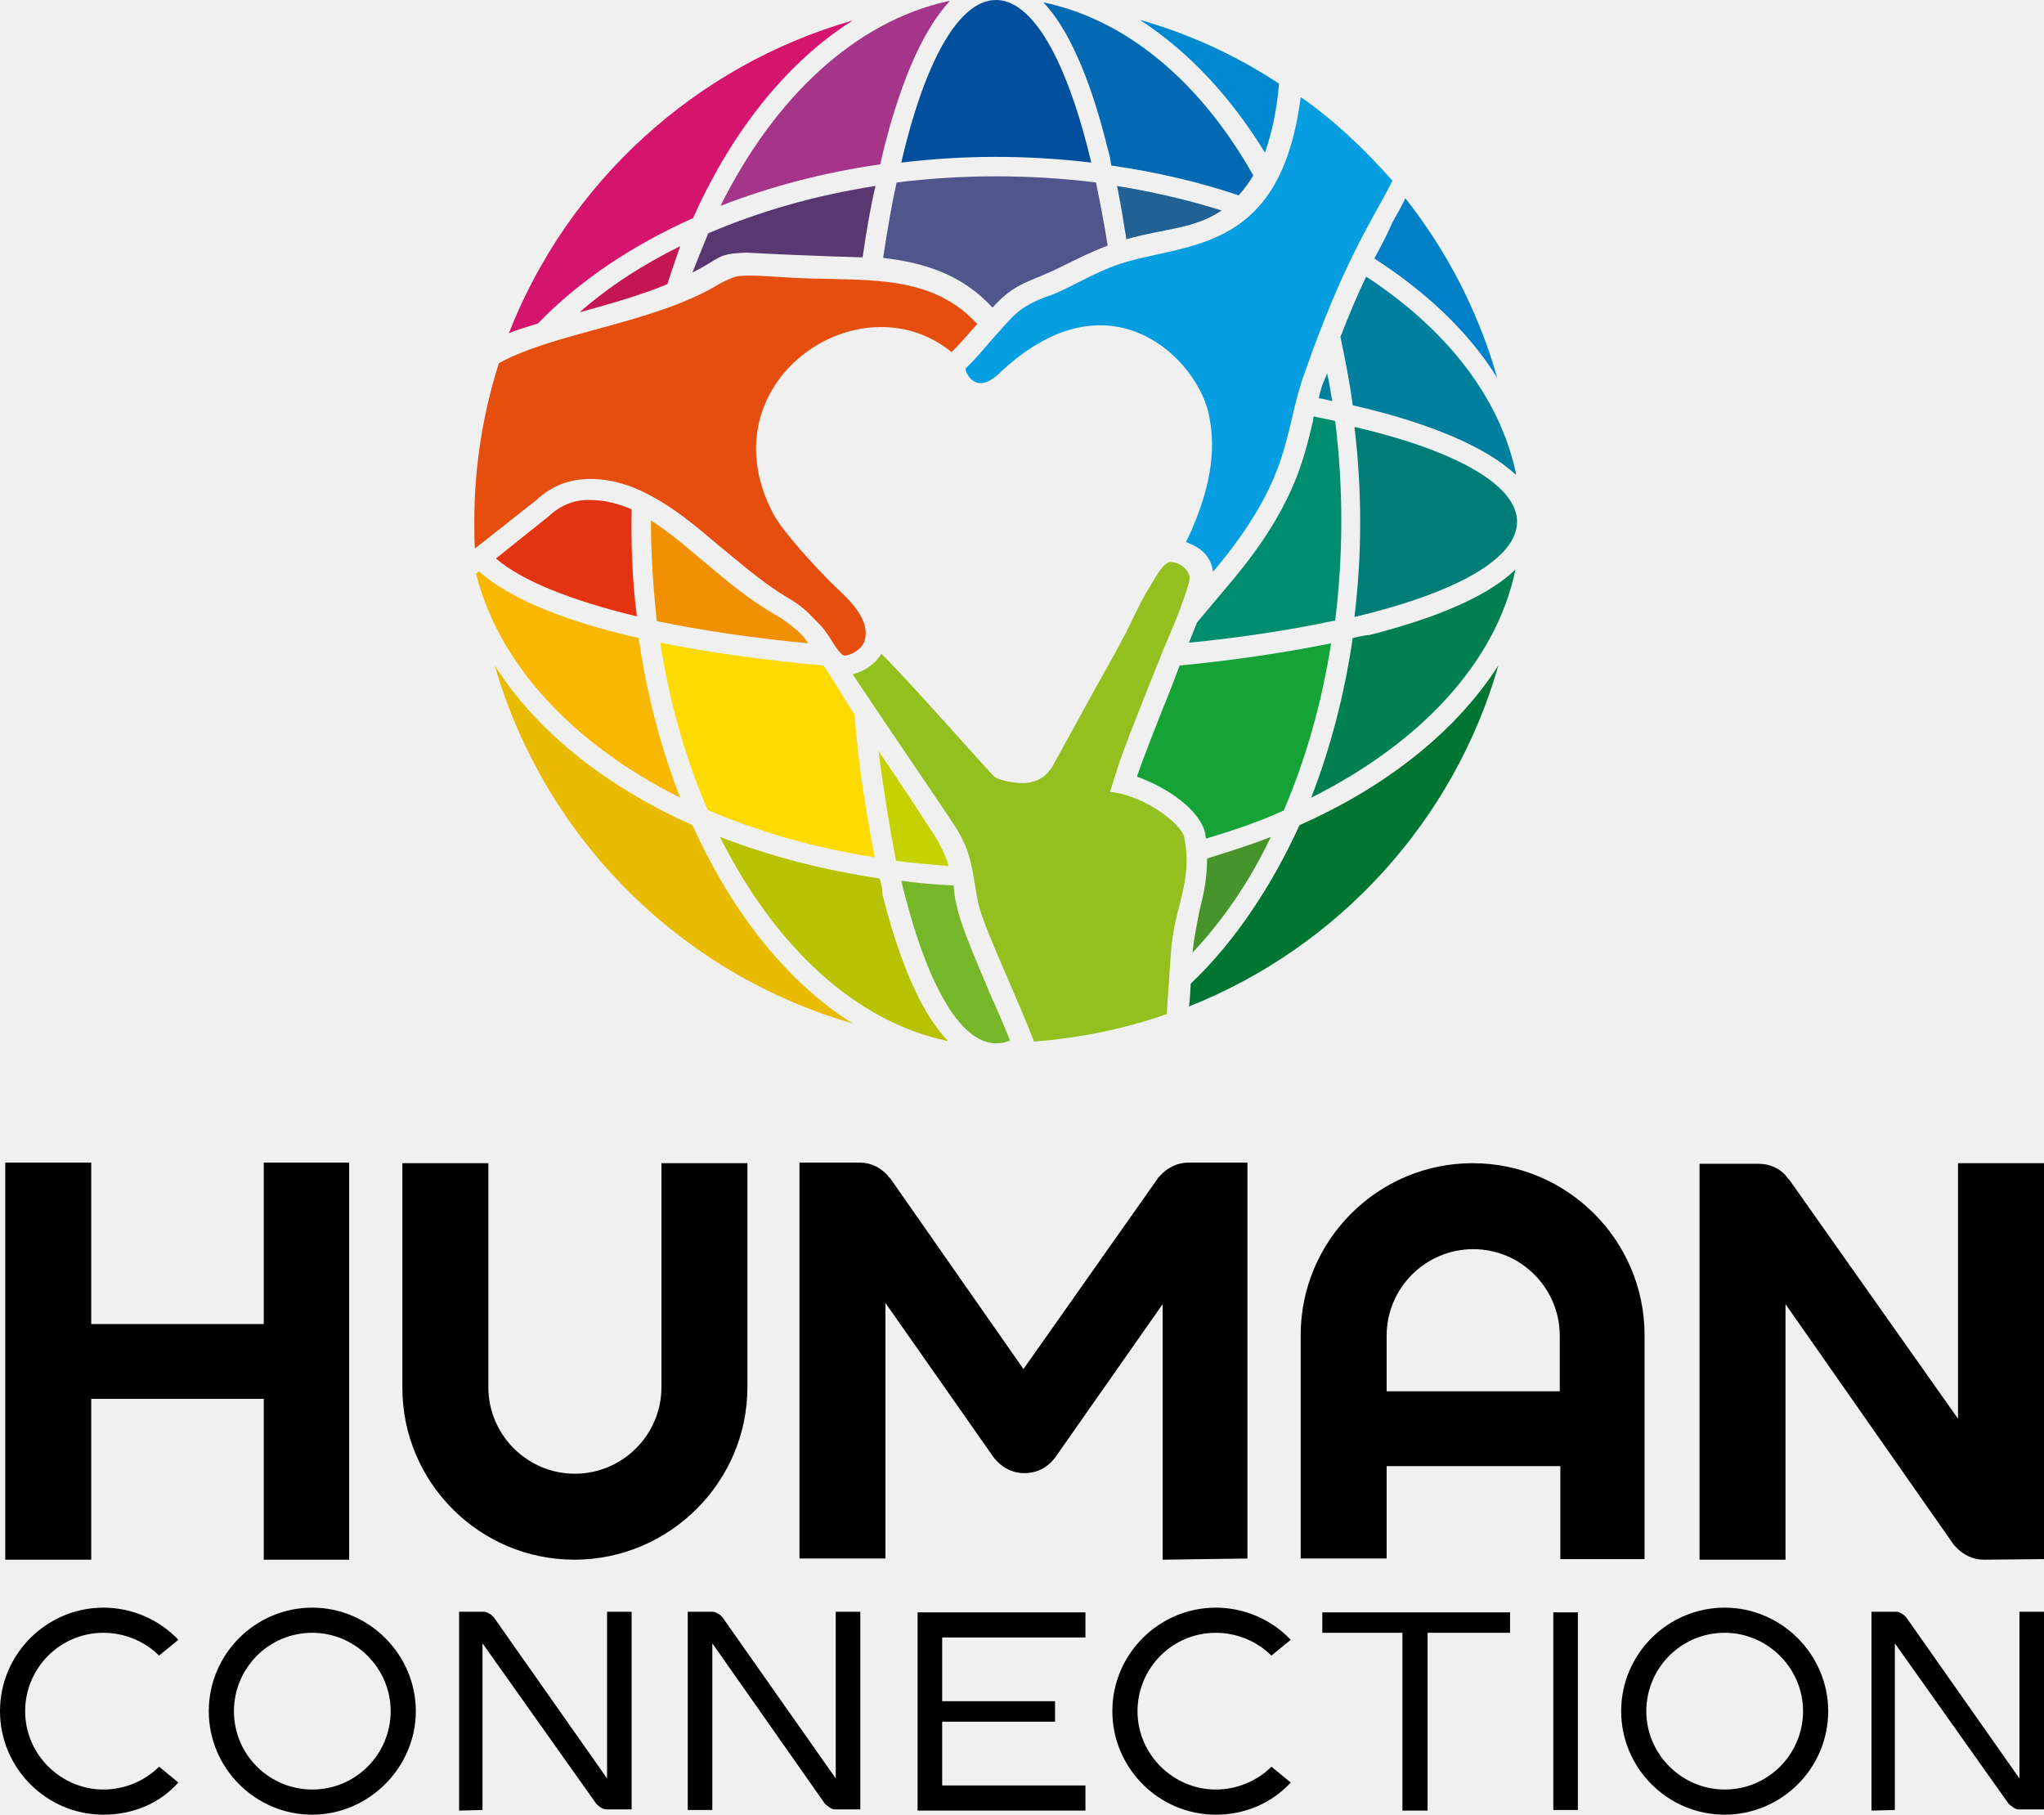
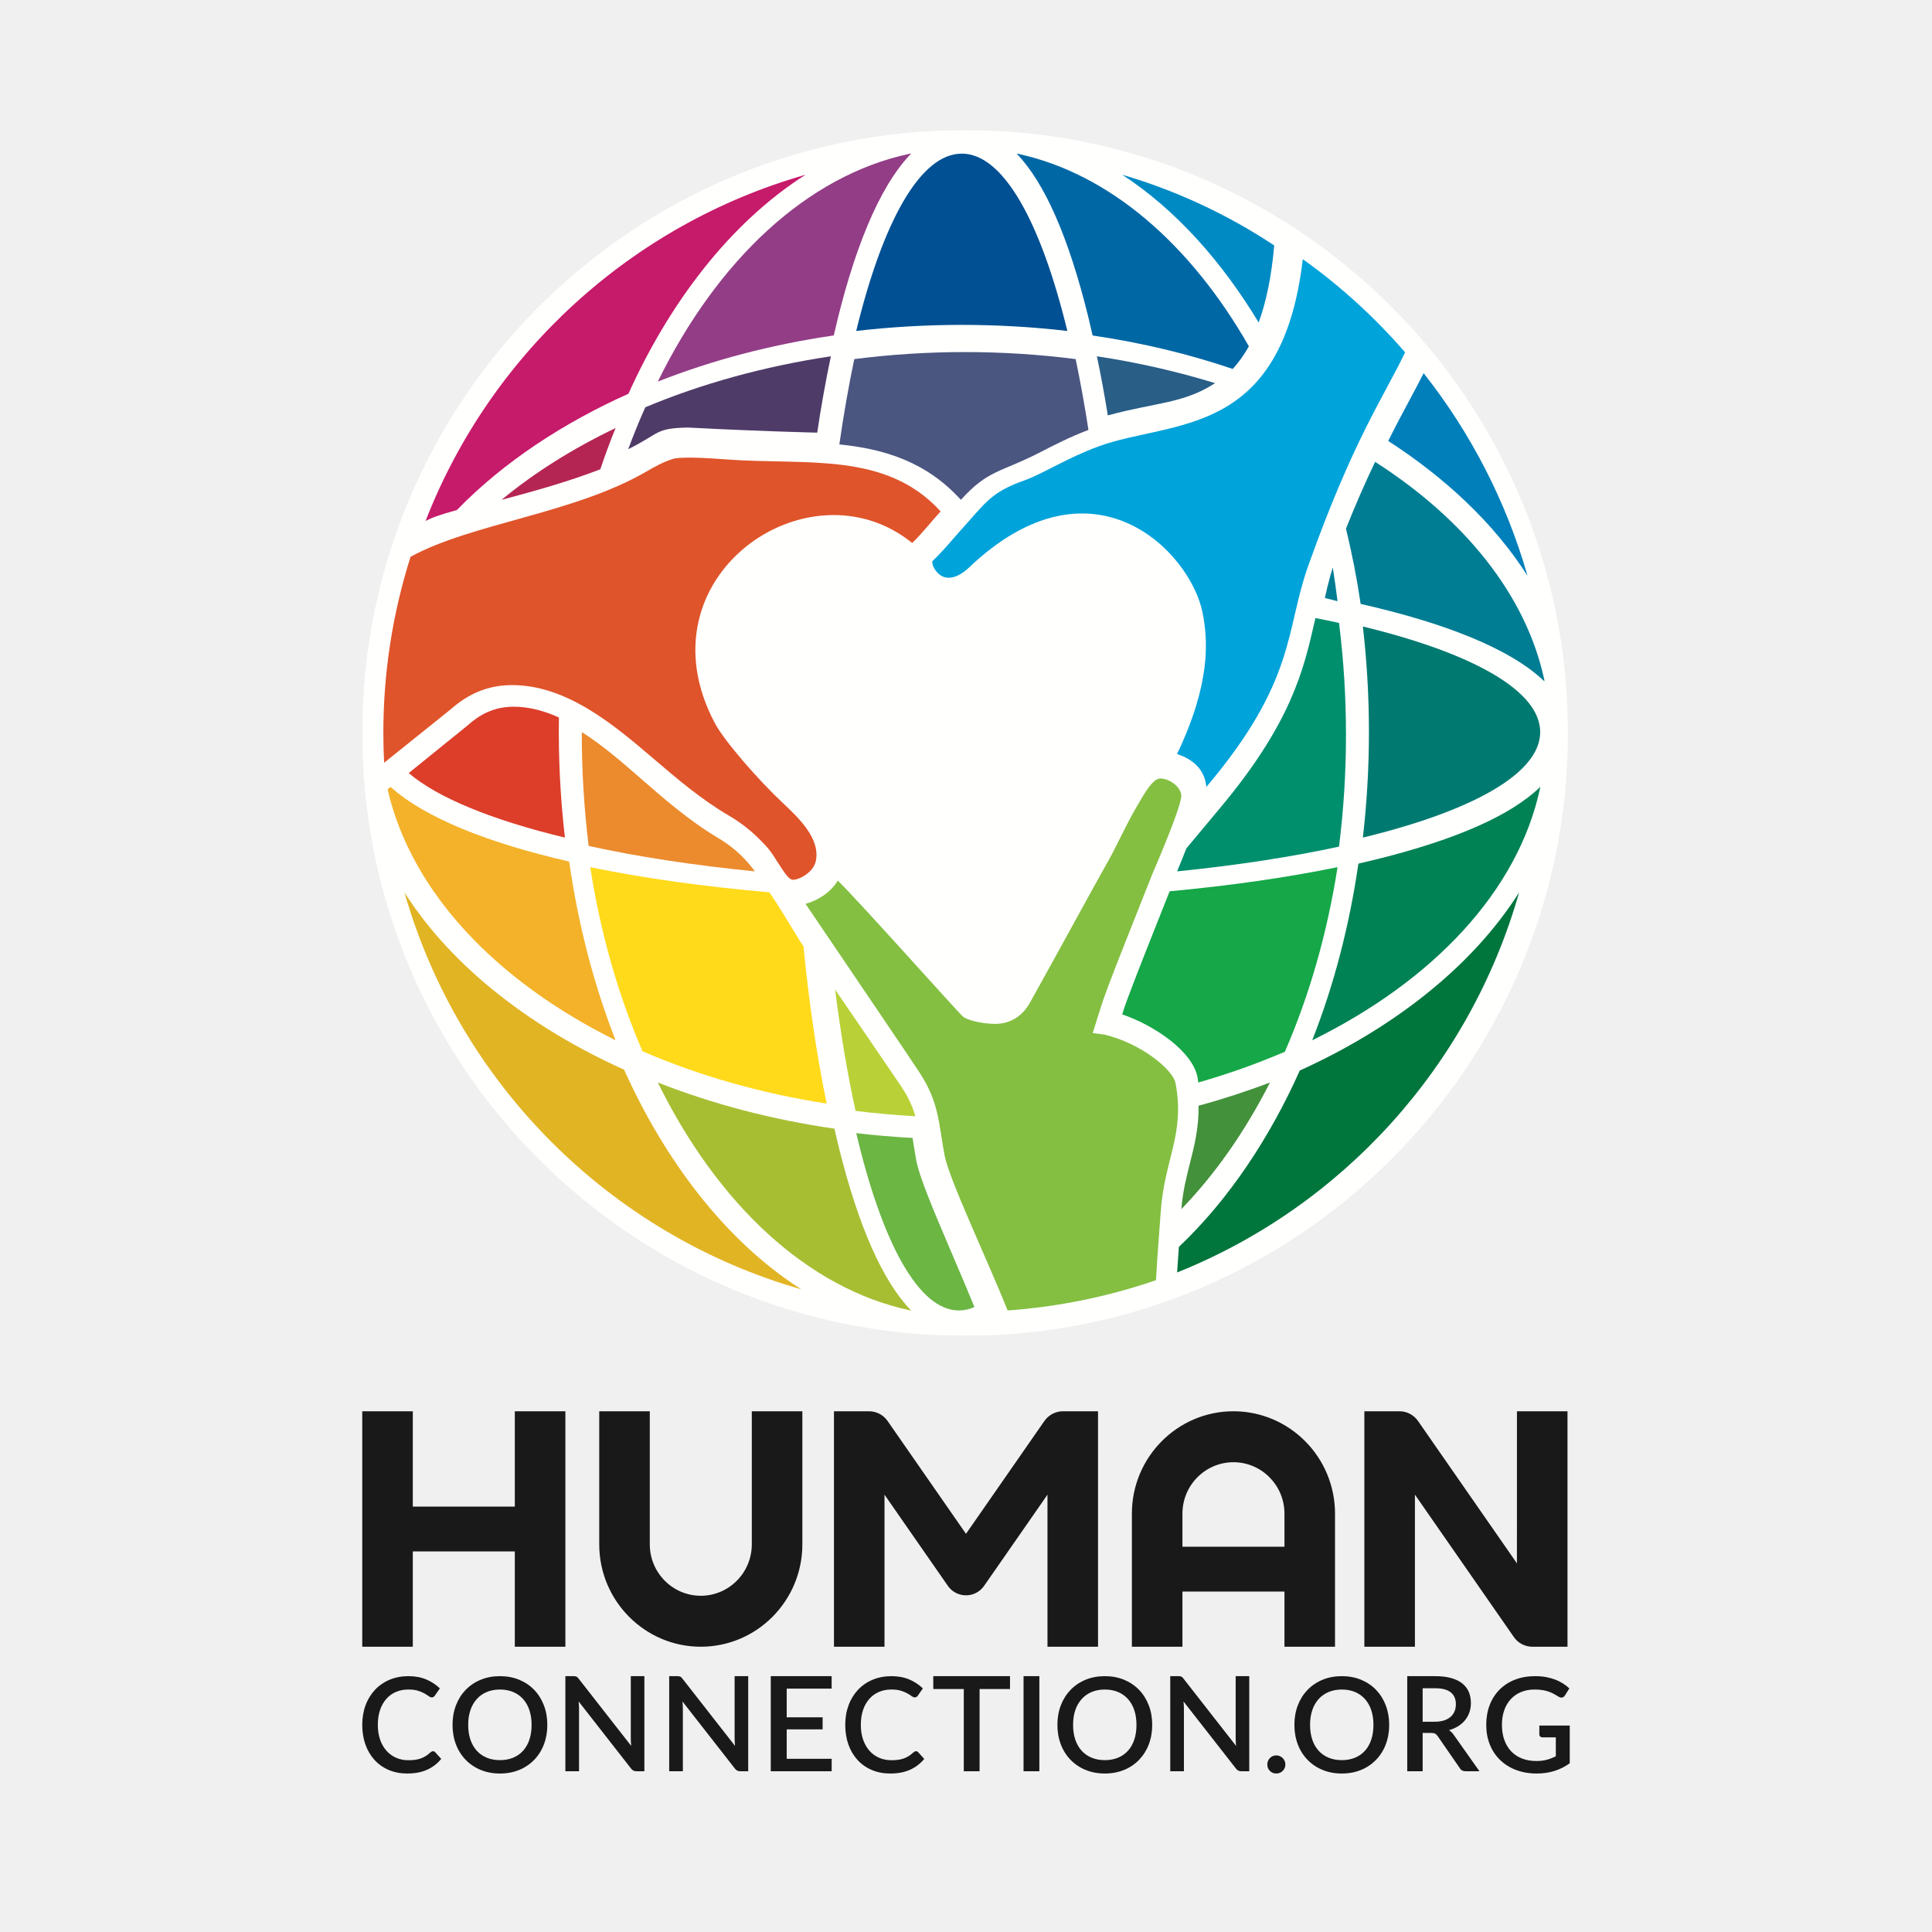
- <svg xmlns="http://www.w3.org/2000/svg" id="Ebene_1" viewBox="0 0 349.5 310.3">
-   <style>.st0{fill:#216194;} .st1{fill:#017F9F;} .st2{fill:#76B629;} .st3{fill:#A53589;} .st4{fill:#024F9D;} .st5{fill:#50568C;} .st6{fill:#C6D200;} .st7{fill:#0369B2;} .st8{fill:#007D75;} .st9{fill:#008D6D;} .st10{fill:#008051;} .st11{fill:#46942B;} .st12{fill:#D5146E;} .st13{fill:#15A338;} .st14{fill:#0080C7;} .st15{fill:#0089D0;} .st16{fill:#E9BB00;} .st17{fill:#007632;} .st18{fill:#C51553;} .st19{fill:#593872;} .st20{fill:#F19000;} .st21{fill:#F9B800;} .st22{fill:#FDDB00;} .st23{fill:#E43311;} .st24{fill:#B7C200;} .st25{fill:#E64E10;} .st26{fill:#079DE1;} .st27{fill:#93BF1F;}</style>
-   <path class="st0" d="M208.9 36c-5.7-1.8-11.7-3.2-17.9-4.2.6 2.9 1.1 6 1.6 9.1 7.3-2 11.4-1.7 16.3-4.9" />
-   <path class="st1" d="M225.5 68.1c.8.1 1.5.3 2.3.5-.3-1.6-.5-3.3-.9-4.8-.1.4-.3.9-.5 1.3-.4.9-.7 2-.9 3" />
-   <path class="st2" d="M163.6 154.9c-.3-1-.4-2-.5-3 0-.1 0-.4-.1-.5-2.9-.1-6-.4-8.9-.8 4.1 17.1 9.9 27.8 16.2 27.8.9 0 1.6-.1 2.4-.5-1-2.5-2.3-5.5-3.3-7.7-3.3-7.8-5.3-12.6-5.8-15.3" />
-   <path class="st3" d="M123.2 35.2c8.5-3.3 17.6-5.7 27.3-7.1 2.9-12.7 7-22.7 11.9-27.9h-.3c-15.9 3.5-29.7 16.5-38.9 35" />
-   <path class="st4" d="M186.6 27.8C182.5 10.6 176.7 0 170.3 0s-12.2 10.6-16.2 27.8c10.9-1.3 21.5-1.3 32.5 0" />
-   <path class="st5" d="M169.7 52.6c4.2-4.6 6.1-4.1 12.2-7.2 2-1 4.6-2.3 7.5-3.4-.6-3.8-1.3-7.4-2-10.8-11.3-1.4-22.8-1.4-34.1 0-.9 4.1-1.6 8.4-2.3 12.9 6.8.8 13.4 2.7 18.7 8.5" />
-   <path class="st6" d="M150.2 128.4c.9 6.7 1.9 13.1 3 18.8 3 .4 6 .6 9 .9-.4-1.5-1-2.8-2-4.6-1.3-2-5.8-9-10-15.1" />
-   <path class="st7" d="M178.4.4c4.2 4.4 8 12.8 11 25 .3 1 .5 1.9.6 2.9 7.6 1.1 15 2.8 21.8 5.1.9-1 1.8-2.2 2.5-3.4-8.9-15.8-21.5-26.6-35.9-29.6" />
-   <path class="st1" d="M231.3 69.3c12.7 2.9 22.7 7 27.9 11.9v-.3c-2.8-13.1-12-24.7-25.6-33.6-1.4 2.9-2.8 6.2-4.4 10.3.8 3.9 1.6 7.8 2.1 11.7" />
-   <path class="st8" d="M259.4 89.2c0-6.3-10.6-12.2-27.8-16.2 1.3 10.9 1.3 21.6 0 32.5 17.2-4.1 27.8-9.9 27.8-16.3" />
-   <path class="st9" d="M210 100.1l-5.3 6.3c-.4 1-.9 2.2-1.4 3.5 9.1-.9 17.5-2.2 25-3.8 1.4-11.3 1.4-22.8 0-34.1-1.1-.3-2.4-.5-3.7-.8 0 .3-.1.5-.1.8-1.7 7.2-3.6 15.3-14.5 28.1" />
-   <path class="st10" d="M231.3 109.1c-1.4 9.6-3.8 18.8-7.1 27.3 18.6-9.3 31.6-23.1 34.9-38.9v-.1c-4.4 4.3-12.8 8.1-25 11.2-.8 0-1.8.3-2.8.5" />
-   <path class="st11" d="M203.9 162.9c5.2-5.5 9.8-12.2 13.4-19.8-3.5 1.4-7.1 2.5-10.9 3.7 0 3.4-.6 6.2-1.3 8.9-.4 2.2-.9 4.4-1.2 7.2" />
-   <path class="st12" d="M92 55.3c7.2-7.5 16.6-13.6 26.5-18 6.1-13.7 15.3-26.2 27.3-33.8C118.9 11.2 97.1 31.2 87 57c1.1-.5 2.1-.8 5-1.7" />
-   <path class="st13" d="M194.5 132.5l-.1.3c5.3 1.9 10.9 5.8 11.7 9.8 0 .3.1.5.1.8 4.7-1.4 9.1-2.9 13.3-4.8 3.7-8.6 6.5-18.3 8.1-28.6-7.9 1.6-16.6 2.9-25.9 3.8l-1.4 3.7c-2.5 6.2-5.1 12.9-5.8 15" />
-   <path class="st14" d="M235 44.2c8.5 5.5 16 12.3 21 20.4-3.2-11.3-8.6-21.7-15.7-30.7-.6 1.3-1.4 2.7-2.2 4.1-.8 1.9-1.9 4-3.1 6.2" />
-   <path class="st15" d="M194.9 3.4c8.5 5.5 15.7 13.4 21.4 22.7 1.1-3.2 2-7 2.4-11.8-7.3-4.8-15.3-8.5-23.8-10.9" />
-   <path class="st16" d="M118.4 141.1c-13.7-6.1-26.2-15.3-33.8-27.3 8.5 29.5 31.7 52.7 61.2 61.2-12-7.5-21.2-20.2-27.4-33.9" />
-   <path class="st17" d="M222.2 141.1c-4.6 10.1-10.9 19.8-18.6 27.1-.1 1.3-.1 2.5-.3 3.9 25.5-10.1 45.3-31.7 52.9-58.3-7.7 12-20.2 21.2-34 27.3" />
-   <path class="st18" d="M116.3 42.1c-6.5 3.2-12.3 7-17.2 11.3 5.1-1.4 10.4-2.9 15-4.8.7-2.2 1.5-4.4 2.2-6.5" />
-   <path class="st19" d="M127.6 43.2c11.2.6 19.9.8 19.9.8.6-4.2 1.3-8.4 2.2-12.2-10.4 1.6-20 4.4-28.6 8.1-.9 2.2-1.8 4.4-2.7 6.7 5-2.5 4-3.2 9.2-3.4" />
-   <path class="st20" d="M132.5 105.1c-4.6-2.7-8.5-6-12.2-9.1-2.7-2.3-5.7-4.9-9-7 0 5.8.4 11.5 1 17.2 7.6 1.6 16.4 2.9 25.9 3.8-.5-.8-1.1-1.5-1.9-2.2-1.1-.9-2.4-2-3.8-2.7" />
-   <path class="st21" d="M116.3 136.4c-3.3-8.5-5.7-17.6-7.1-27.3-12.3-2.8-21.9-6.6-27.3-11.4l-.5.4c3.9 15.6 16.7 29.2 34.9 38.3" />
-   <path class="st22" d="M140.8 113.8c-10-.9-19.4-2.2-27.9-3.9 1.6 10.4 4.4 20 8.1 28.6 8.6 3.7 18.3 6.5 28.6 8.1-1.5-7.4-2.8-15.6-3.5-24.5-1.5-2.1-3-5-5.3-8.3" />
-   <path class="st23" d="M93.9 88.2l-.1.1-9 7.2c4.4 3.8 12.9 7.2 24.1 9.9-.8-6.1-1-12.2-.9-18.3-2.3-1-4.6-1.6-7-1.6-2.7-.1-5 .8-7.1 2.7" />
-   <path class="st24" d="M150.4 150.2c-9.6-1.4-18.8-3.8-27.3-7.1 9.3 18.6 23.1 31.6 38.9 34.9h.1c-4.3-4.4-8.1-12.8-11.2-25 0-.8-.2-1.8-.5-2.8" />
-   <path class="st25" d="M101 81.9c8.4 0 15.7 6.1 21.8 11.3 3.7 3 7.4 6.3 11.7 8.9 1.8 1 3.3 2.2 4.4 3.4 1.9 1.9 2.2 2.3 3.2 3.9s1.8 2.7 2.3 2.7c1 0 3.2-1.1 3.5-2.8.8-3.4-2.5-6.6-5.1-9-3.5-3.4-9-9.5-10.5-12.3-12-22.4 14.5-40.7 30.4-27.8 1.6-1.5 3.2-3.5 4.4-4.8-8.5-9.3-20.7-7.1-33.1-8-1.8-.1-6.8-.5-8.2-.1-1.5.5-3 1.3-3.9 1.9-11.4 6.3-27.1 7.7-36.6 12.9-2.7 8.5-4.2 17.6-4.2 27.1 0 1.5 0 3 .1 4.6l10.4-8.2c2.8-2.6 5.8-3.7 9.4-3.7" />
-   <path class="st26" d="M190.7 45.4c-4.8 1.8-8.6 4.3-11.4 5.2-5.3 1.9-6 3.4-9.9 7.7-1.1 1.3-2.7 3.2-4.3 4.7 0 .1 0 .6.5 1.3 1.4 2 3.4 1.3 5.2-.4 18.9-18 34-2.4 35.9 7 .9 4.3 1.3 11-3.9 21.8 2.5.9 4.3 2.4 4.6 5.1 13.9-16.5 12-24 15.7-34.1 6.8-19.4 11.5-25.9 15-32.8-4.7-5.3-9.9-10.3-15.7-14.3-3.5 27.6-20.4 24.7-31.7 28.8" />
-   <path class="st27" d="M200.2 163.1c.5-8.2 3.8-12 2.3-19.9-.4-2-5.3-6.1-10.9-7.5l-1.8-.3 1.3-4.1c.8-2.7 4.6-12.2 7.9-20.4.4-.9 4.6-10.6 4.4-12.3-.3-1.5-2-2.5-3.2-2.5s-2.4 2.2-3.7 4.4c-1.8 2.9-2.9 5.7-4.4 8.5-1.6 3-3.4 6.2-5.3 9.6-1.9 3.5-4.1 7.5-6.6 12-1.1 2.2-3 3.3-5.3 3.3-2 0-4.3-.6-4.9-1.1-.6-.5-15.6-17.5-19.3-21-1.1 1.8-2.9 3-4.9 3.5 5.3 8 15.5 22.9 17.5 26 3 4.7 2.9 7.7 3.9 12.8.6 3.7 6.6 16.1 9.6 24 7.9-.6 15.6-2.2 22.7-4.7.2-3.5.5-7 .7-10.3" />
-   <path d="M17.7 310.3c-9.8 0-17.7-8-17.7-17.7 0-9.8 8-17.7 17.7-17.7 4.8 0 9.5 2 12.8 5.5l-3.3 2.7c-2.5-2.5-6-3.9-9.5-3.9-7.5 0-13.4 6.1-13.4 13.4 0 7.4 6.1 13.4 13.4 13.4 3.5 0 7-1.4 9.5-3.9l3.3 2.7c-3.2 3.6-7.8 5.5-12.8 5.5m190.2 0c-9.8 0-17.7-8-17.7-17.7 0-9.8 8-17.7 17.7-17.7 4.8 0 9.5 2 12.8 5.5l-3.3 2.7c-2.5-2.5-6-3.9-9.5-3.9-7.5 0-13.4 6.1-13.4 13.4 0 7.4 6.1 13.4 13.4 13.4 3.5 0 7-1.4 9.5-3.9l3.3 2.7c-3.3 3.6-7.9 5.5-12.8 5.5m87 0c-9.8 0-17.7-8-17.7-17.7 0-9.8 8-17.7 17.7-17.7s17.7 8 17.7 17.7c0 9.8-8 17.7-17.7 17.7m0-31.1c-7.5 0-13.4 6.1-13.4 13.4 0 7.4 6.1 13.4 13.4 13.4 7.5 0 13.4-6.1 13.4-13.4 0-7.3-6-13.4-13.4-13.4M53.4 310.3c-9.8 0-17.7-8-17.7-17.7 0-9.8 8-17.7 17.7-17.7s17.7 8 17.7 17.7-8.1 17.7-17.7 17.7m0-31.1c-7.5 0-13.4 6.1-13.4 13.4 0 7.5 6.1 13.4 13.4 13.4 7.5 0 13.4-6.1 13.4-13.4 0-7.4-6.1-13.4-13.4-13.4m25.1 30.4v-34h4.2c.4 0 .6.1.9.3.3.1.6.4.8.6l19.4 27.6v-28.5h4.2v33.8h-4.3c-.3 0-.6-.1-.9-.3-.3-.1-.5-.4-.8-.6L82.5 281v28.5l-4 .1zm39.1 0v-34h4.2c.4 0 .6.1.9.3.3.1.6.4.8.6l19.4 27.6v-28.5h4.2v33.8h-4.3c-.3 0-.6-.1-.9-.3s-.5-.4-.8-.6L121.8 281v28.5h-4.2zm202.4 0v-34h4.2c.4 0 .6.1.9.3.3.1.6.4.8.6l19.4 27.6v-28.5h4.2v33.8h-4.3c-.3 0-.6-.1-.9-.3s-.5-.4-.8-.6L324 281v28.5l-4 .1zm-54.4-33.9h4.2v33.8h-4.2zm-25.8 33.9v-30.4h-13.7v-3.5h32.1v3.5h-14.1v30.4zm-82.9 0v-33.9h28.7v4.3h-24.5v10.9h19.3v3.5h-19.3v10.9h24.5v4.3zM45.1 266.7v-27.5H15.6v27.5H.9v-67.9h14.7v27.6h29.5v-27.6h14.6v67.9zm53.1 0c-16.2 0-29.4-13.2-29.4-29.4v-38.4h14.7v38.3c0 8.1 6.6 14.8 14.8 14.8 8.1 0 14.8-6.6 14.8-14.8v-38.3h14.7v38.3c0 16.2-13.3 29.5-29.6 29.5m168.6 0v-16h-29.7v15.8h-14.7v-38.2c0-16.2 13.2-29.4 29.4-29.4s29.4 13.2 29.4 29.4v38.3h-14.4zm-29.6-28.8h29.5v-9.5c0-8.1-6.6-14.8-14.8-14.8-8.1 0-14.8 6.6-14.8 14.8v9.5h.1zm102 28.8c-1.8 0-3.5-.8-4.8-2.2-.3-.3-.4-.4-.5-.6L305.3 223v43.7h-14.7V199h10.1c1.9 0 3.7.8 4.8 2.2.1.3.4.4.5.6l28.8 40.8v-43.7h14.7v67.7l-10.3.1zm-140.4 0V223l-18.5 26.4c-1.3 1.6-3 2.5-5.2 2.5-2 0-3.9-1-5.2-2.7l-18.5-26.4v43.7h-14.7v-67.7H147c1.9 0 3.5.8 4.8 2.2.1.3.4.4.5.6l22.7 32.5 22.9-32.5c.1-.3.4-.4.5-.6 1.3-1.4 3-2.2 4.8-2.2h10.1v67.7l-14.5.2z" />
+ <svg xmlns="http://www.w3.org/2000/svg" xmlns:xlink="http://www.w3.org/1999/xlink" width="256" height="256">
+   <defs>
+     <path id="a" d="M.017.241H159.76v159.742H.017z" />
+   </defs>
+   <g fill="none" fill-rule="evenodd">
+     <g transform="translate(48 17)">
+       <mask id="b" fill="#fff">
+         <use xlink:href="#a" />
+       </mask>
+       <path d="M159.759 80.12c0 44.117-35.763 79.88-79.88 79.88C35.763 160 0 124.237 0 80.12 0 36.005 35.763.242 79.88.242c44.116 0 79.879 35.763 79.879 79.88" fill="#FFFFFE" mask="url(#b)" />
+       <path d="M113.007 33.767a108.962 108.962 0 0 0-15.664-3.557c.532 2.502 1.01 5.126 1.45 7.832 6.34-1.735 10.023-1.545 14.214-4.275" fill="#295E87" mask="url(#b)" />
+       <path d="M127.552 62.242c.56.138 1.128.272 1.679.415a148.22 148.22 0 0 0-.632-4.475c-.114.402-.228.79-.348 1.206a43.9 43.9 0 0 0-.699 2.854" fill="#007D93" mask="url(#b)" />
+       <path d="M73.408 136.74c-.167-.91-.292-1.742-.418-2.529-.02-.152-.045-.285-.065-.43-2.482-.134-4.973-.34-7.47-.634 3.416 14.473 8.248 23.496 13.6 23.496a5.05 5.05 0 0 0 2.064-.457c-.882-2.161-1.914-4.574-2.746-6.524-2.82-6.582-4.561-10.738-4.965-12.921" fill="#6CB644" mask="url(#b)" />
+       <path d="M39.16 33.566c7.235-2.863 15.096-4.919 23.32-6.118 2.513-11.014 5.935-19.655 10.247-24.091-.077.006-.146.011-.217.02-13.598 2.9-25.458 14.114-33.35 30.19" fill="#933D86" mask="url(#b)" />
+       <path d="M93.427 26.853C89.907 12.38 84.945 3.357 79.44 3.357c-5.505 0-10.473 9.023-13.986 23.496a121.99 121.99 0 0 1 27.972 0" fill="#005093" mask="url(#b)" />
+       <path d="M79.322 49.23c3.63-4.02 5.23-3.581 10.509-6.304 1.766-.911 3.948-2.037 6.393-2.958a175.688 175.688 0 0 0-1.695-9.385 115.792 115.792 0 0 0-29.332 0c-.74 3.509-1.4 7.298-1.98 11.303 5.855.593 11.489 2.248 16.105 7.345" fill="#4A5580" mask="url(#b)" />
+       <path d="M62.657 114.126c.731 5.806 1.641 11.209 2.707 16.075 2.623.324 5.266.555 7.923.708-.354-1.258-.872-2.443-1.83-3.89-1.156-1.724-5.193-7.627-8.8-12.893" fill="#B9D137" mask="url(#b)" />
+       <path d="M86.837 3.37c-.043-.005-.08-.01-.124-.013 3.71 3.85 6.875 11.057 9.475 21.575.203.825.4 1.67.59 2.523 6.464.947 12.69 2.438 18.568 4.433.77-.85 1.488-1.843 2.137-2.999C109.74 15.331 98.987 5.98 86.837 3.37" fill="#0067A5" mask="url(#b)" />
+       <path d="M132.294 63.024c11.132 2.514 19.871 5.943 24.35 10.263-.005-.076-.014-.15-.019-.225-2.416-11.22-10.544-21.258-22.416-28.866a144.402 144.402 0 0 0-3.86 8.851 111.387 111.387 0 0 1 1.945 9.977" fill="#007D93" mask="url(#b)" />
+       <path d="M156.084 80c0-5.504-9.023-10.469-23.497-13.986a122.057 122.057 0 0 1 0 27.972c14.474-3.517 23.497-8.481 23.497-13.987" fill="#007A70" mask="url(#b)" />
+       <path d="M113.79 89.915l-4.589 5.5c-.349.885-.755 1.9-1.229 3.047 7.875-.795 15.12-1.906 21.457-3.28a119.737 119.737 0 0 0 0-29.643c-1.02-.224-2.063-.438-3.129-.644-.049.203-.097.408-.139.614-1.421 6.192-3.032 13.213-12.371 24.406" fill="#008F6D" mask="url(#b)" />
+       <path d="M131.995 97.434c-1.201 8.258-3.252 16.146-6.12 23.405 16.073-7.911 27.291-19.805 30.2-33.436.001-.045.005-.088.009-.13-3.849 3.74-11.053 6.942-21.57 9.561-.82.207-1.666.404-2.519.6" fill="#008255" mask="url(#b)" />
+       <path d="M108.531 143.217c4.49-4.636 8.458-10.308 11.749-16.783a101.548 101.548 0 0 1-9.464 3.079c.045 2.905-.547 5.276-1.135 7.582-.469 1.854-.954 3.771-1.15 6.122" fill="#43913A" mask="url(#b)" />
+       <path d="M12.543 50.58c6.246-6.436 14.243-11.605 22.73-15.408C40.557 23.44 48.524 12.652 58.74 6.154 35.632 12.748 16.996 29.89 8.391 52.028c.806-.414 1.683-.766 4.152-1.448" fill="#C61A6A" mask="url(#b)" />
+       <path d="M100.773 117.174l-.074.237c4.555 1.574 9.362 5.032 9.984 8.35.043.233.063.447.1.673a95.826 95.826 0 0 0 11.469-4.072c3.206-7.367 5.602-15.616 6.979-24.46-6.717 1.382-14.237 2.454-22.248 3.197l-1.241 3.127c-2.203 5.546-4.48 11.28-4.969 12.948" fill="#15A748" mask="url(#b)" />
+       <path d="M135.944 41.428c7.454 4.814 13.966 10.814 18.462 17.873a77.92 77.92 0 0 0-13.769-26.853 146.522 146.522 0 0 1-1.855 3.538c-.868 1.625-1.811 3.383-2.838 5.442" fill="#007FBA" mask="url(#b)" />
+       <path d="M100.7 6.154c7.225 4.707 13.3 11.66 18.08 19.58.984-2.696 1.7-6.046 2.06-10.211a74.265 74.265 0 0 0-20.14-9.37" fill="#008AC4" mask="url(#b)" />
+       <path d="M34.697 124.737c-11.754-5.28-22.584-13.25-29.103-23.478 7.253 25.357 27.233 45.338 52.588 52.587-10.223-6.515-18.197-17.338-23.485-29.109" fill="#E1B424" mask="url(#b)" />
+       <path d="M124.232 124.846c-3.93 8.79-9.332 17.036-16.025 23.376-.085 1.11-.16 2.235-.235 3.386 21.869-8.75 38.777-27.344 45.315-50.35-6.5 10.266-17.305 18.28-29.055 23.588" fill="#00753C" mask="url(#b)" />
+       <path d="M33.566 39.72c-5.689 2.722-10.772 5.925-15.104 9.51 4.442-1.18 9.045-2.477 13.085-4.05a91.4 91.4 0 0 1 2.02-5.46" fill="#B42554" mask="url(#b)" />
+       <path d="M43.127 39.65c9.639.509 17.117.675 17.16.679a167.942 167.942 0 0 1 1.81-10.12c-8.89 1.335-17.183 3.653-24.59 6.755a87.766 87.766 0 0 0-2.262 5.553c4.28-2.118 3.488-2.77 7.882-2.867" fill="#4F3B68" mask="url(#b)" />
+       <path d="M47.2 94.068c-3.903-2.336-7.21-5.22-10.408-8.009-2.32-2.027-4.919-4.293-7.701-6.059-.008 5.053.293 10.105.91 15.093 6.485 1.423 13.927 2.566 22.027 3.369a16.877 16.877 0 0 0-1.642-1.927 16.255 16.255 0 0 0-3.185-2.467" fill="#EB8B2D" mask="url(#b)" />
+       <path d="M33.566 120.84c-2.88-7.347-4.946-15.327-6.15-23.68-10.636-2.445-19.058-5.752-23.66-9.887l-.4.319c3.117 13.546 14.291 25.353 30.21 33.247" fill="#F3B229" mask="url(#b)" />
+       <path d="M53.946 101.233c-8.486-.736-16.554-1.845-23.736-3.33 1.367 8.823 3.744 17.05 6.925 24.395 7.349 3.186 15.577 5.564 24.403 6.933-1.307-6.319-2.337-13.344-3.072-20.83-1.218-1.813-2.55-4.287-4.52-7.168" fill="#FFDA1A" mask="url(#b)" />
+       <path d="M14.047 79.048l-.116.097-7.777 6.29c3.867 3.3 11.103 6.236 20.7 8.551a122.477 122.477 0 0 1-.795-15.916c-1.93-.876-3.93-1.427-5.968-1.427-2.284 0-4.204.763-6.044 2.405" fill="#DC3E2A" mask="url(#b)" />
+       <path d="M62.565 132.555c-8.257-1.198-16.144-3.256-23.404-6.121 7.913 16.075 19.807 27.295 33.443 30.197.036.005.079.01.123.012-3.743-3.847-6.946-11.052-9.563-21.566-.207-.825-.404-1.668-.6-2.522" fill="#A7BE33" mask="url(#b)" />
+       <path d="M19.87 73.779c7.22 0 13.48 5.264 18.678 9.71 3.121 2.667 6.348 5.426 10.043 7.591 1.55.908 2.79 1.9 3.81 2.895 1.686 1.648 1.803 1.976 2.687 3.348.9 1.4 1.476 2.257 1.978 2.257.846 0 2.68-.974 3.022-2.428.664-2.958-2.152-5.688-4.365-7.758-3.102-2.897-7.701-8.137-8.986-10.547C36.438 59.51 59.152 43.83 72.867 54.948c1.392-1.331 2.673-3.015 3.776-4.178-7.285-8.004-17.803-6.106-28.382-6.892-1.482-.11-5.876-.45-7.132-.058-1.258.392-2.572 1.133-3.372 1.603-9.65 5.64-23.253 6.91-31.355 11.353a77.045 77.045 0 0 0-3.605 23.348c0 1.323.033 2.637.1 3.945l8.875-7.123c2.405-2.132 5.055-3.167 8.099-3.167" fill="#DF542A" mask="url(#b)" />
+       <path d="M97.59 42.139c-4.137 1.509-7.47 3.666-9.806 4.499-4.541 1.607-5.123 2.927-8.523 6.664-.995 1.108-2.31 2.736-3.729 4.07-.024.069-.012.56.389 1.142 1.168 1.717 2.989 1.105 4.504-.337 16.32-15.507 29.307-2.112 30.923 6.008.751 3.763 1.041 9.48-3.385 18.724 2.177.728 3.67 2.083 3.887 4.364 11.976-14.188 10.411-20.65 13.503-29.314 5.94-16.675 9.972-22.3 12.829-28.269a77.175 77.175 0 0 0-13.554-12.347c-2.808 23.833-17.344 21.266-27.038 24.796" fill="#00A3DA" mask="url(#b)" />
+       <path d="M105.796 143.66c.483-7.108 3.248-10.314 1.969-17.137-.335-1.78-4.549-5.28-9.453-6.441l-1.523-.195 1.081-3.442c.669-2.257 3.995-10.482 6.797-17.574.304-.725 3.964-9.128 3.862-10.512-.174-1.31-1.765-2.205-2.766-2.205-1.005 0-2.047 1.832-3.164 3.772-1.496 2.553-2.469 4.873-3.848 7.332l-.005-.004c-1.454 2.595-2.931 5.289-4.595 8.317a1473.55 1473.55 0 0 1-5.684 10.3c-1.006 1.803-2.632 2.798-4.592 2.798-1.792 0-3.688-.505-4.237-.928-.55-.423-13.505-14.989-16.618-18.057-.948 1.54-2.551 2.591-4.279 3.087 4.657 6.895 13.393 19.744 15.066 22.292 2.636 4.014 2.539 6.657 3.355 11.034.59 3.144 5.681 13.867 8.358 20.546a77.322 77.322 0 0 0 19.654-4.012c.171-3.196.429-6.149.622-8.97" fill="#84BF41" mask="url(#b)" />
+     </g>
+     <g fill="#1A1919">
+       <path d="M68.216 218.2v-12.631H54.7V218.2H48V187h6.7v12.631h13.516V187h6.7v31.2h-6.7M92.86 218.2c-7.421 0-13.458-6.083-13.458-13.561V187h6.7v17.639c0 3.754 3.032 6.808 6.758 6.808s6.757-3.054 6.757-6.808V187h6.7v17.639c0 7.478-6.036 13.561-13.457 13.561M156.68 204.952h13.517v-4.39c0-3.755-3.033-6.81-6.758-6.81-3.728 0-6.759 3.055-6.759 6.81v4.39zm13.517 13.248v-7.31H156.68v7.31h-6.699v-17.638c0-7.478 6.036-13.562 13.458-13.562 7.42 0 13.458 6.084 13.458 13.562V218.2h-6.7zM203.013 218.2a2.987 2.987 0 0 1-2.427-1.295l-13.101-18.855v20.15h-6.7V187h4.663a2.99 2.99 0 0 1 2.453 1.298l13.1 18.853.002-20.151h6.698v31.2h-4.688M138.797 218.2v-20.147l-8.44 12.142a2.907 2.907 0 0 1-2.36 1.192 2.91 2.91 0 0 1-2.367-1.206l-8.429-12.128V218.2h-6.696v-31.198h4.551l.107-.002a2.987 2.987 0 0 1 2.455 1.3l10.38 14.94 10.384-14.942c.07-.098.149-.2.236-.297a2.99 2.99 0 0 1 2.217-1.001l4.659.002.001 31.198h-6.698M57.38 232.046c.108 0 .203.044.284.132l.803.885a5.12 5.12 0 0 1-1.865 1.433c-.737.336-1.618.504-2.643.504-.91 0-1.732-.16-2.466-.478a5.423 5.423 0 0 1-1.878-1.332 5.929 5.929 0 0 1-1.196-2.037c-.28-.789-.419-1.657-.419-2.603 0-.946.148-1.815.445-2.607a5.996 5.996 0 0 1 1.252-2.042 5.622 5.622 0 0 1 1.935-1.328c.75-.315 1.578-.473 2.483-.473.898 0 1.69.148 2.379.442a5.877 5.877 0 0 1 1.792 1.18l-.665.954a.742.742 0 0 1-.164.167.426.426 0 0 1-.26.07c-.114 0-.245-.054-.392-.162a6.195 6.195 0 0 0-.562-.36 4.347 4.347 0 0 0-.855-.359c-.342-.108-.77-.162-1.282-.162-.593 0-1.137.106-1.632.316a3.53 3.53 0 0 0-1.279.92 4.292 4.292 0 0 0-.833 1.472c-.199.579-.298 1.236-.298 1.972 0 .742.104 1.404.311 1.985a4.32 4.32 0 0 0 .855 1.472c.363.4.789.706 1.278.916.49.21 1.016.315 1.58.315.346 0 .656-.019.93-.056a3.476 3.476 0 0 0 1.408-.504c.203-.129.406-.287.608-.474.115-.105.23-.158.345-.158M70.439 228.554c0-.724-.098-1.376-.293-1.955a4.145 4.145 0 0 0-.837-1.473 3.644 3.644 0 0 0-1.321-.93c-.518-.216-1.1-.325-1.745-.325-.64 0-1.218.109-1.736.325-.517.216-.96.526-1.326.93a4.156 4.156 0 0 0-.846 1.473c-.198.579-.297 1.23-.297 1.955 0 .731.1 1.386.297 1.965.198.579.48 1.068.846 1.469.367.4.809.707 1.326.92.518.214 1.096.32 1.736.32.645 0 1.227-.106 1.745-.32.517-.213.958-.52 1.321-.92a4.1 4.1 0 0 0 .837-1.469c.195-.58.293-1.234.293-1.965zm2.084 0c0 .936-.15 1.798-.453 2.588a5.99 5.99 0 0 1-1.278 2.039 5.836 5.836 0 0 1-1.98 1.337c-.77.321-1.627.482-2.57.482-.935 0-1.789-.16-2.56-.482a5.879 5.879 0 0 1-1.984-1.337 5.948 5.948 0 0 1-1.282-2.04c-.302-.789-.453-1.651-.453-2.587 0-.935.15-1.797.453-2.587.302-.789.73-1.47 1.282-2.043a5.852 5.852 0 0 1 1.985-1.342c.77-.321 1.624-.482 2.56-.482.942 0 1.798.16 2.569.482.77.322 1.43.77 1.98 1.342.55.573.975 1.254 1.278 2.043.302.79.453 1.652.453 2.587zM85.383 222.1v12.6h-1.045a.897.897 0 0 1-.404-.083.943.943 0 0 1-.316-.276l-6.946-8.89a10.071 10.071 0 0 1 .053.963v8.286h-1.81v-12.6h1.072c.088 0 .163.004.224.013a.65.65 0 0 1 .171.048.5.5 0 0 1 .15.105c.046.047.096.105.149.175l6.955 8.899a11.368 11.368 0 0 1-.053-1.024V222.1h1.8M99.14 222.1v12.6h-1.045a.898.898 0 0 1-.404-.083.941.941 0 0 1-.316-.276l-6.946-8.89a10.071 10.071 0 0 1 .053.963v8.286h-1.81v-12.6h1.072c.088 0 .163.004.224.013a.653.653 0 0 1 .171.048.503.503 0 0 1 .15.105c.047.047.096.105.149.175l6.955 8.899a11.585 11.585 0 0 1-.053-1.024V222.1h1.8M110.206 233.046l-.01 1.654h-8.065v-12.6h8.065v1.654h-5.954v3.797h4.76v1.601h-4.76v3.894h5.964M121.38 232.046c.109 0 .203.044.284.132l.803.885a5.133 5.133 0 0 1-1.865 1.433c-.738.336-1.619.504-2.643.504-.91 0-1.733-.16-2.466-.478a5.422 5.422 0 0 1-1.879-1.332 5.948 5.948 0 0 1-1.196-2.037c-.28-.789-.418-1.657-.418-2.603 0-.946.148-1.815.444-2.607a6.013 6.013 0 0 1 1.252-2.042 5.61 5.61 0 0 1 1.936-1.328c.751-.315 1.577-.473 2.483-.473.897 0 1.69.148 2.379.442a5.897 5.897 0 0 1 1.792 1.18l-.665.954a.787.787 0 0 1-.164.167.427.427 0 0 1-.26.07c-.115 0-.246-.054-.392-.162a6.137 6.137 0 0 0-.561-.36 4.402 4.402 0 0 0-.855-.359c-.343-.108-.772-.162-1.284-.162-.592 0-1.137.106-1.632.316a3.54 3.54 0 0 0-1.279.92 4.317 4.317 0 0 0-.833 1.472c-.198.579-.297 1.236-.297 1.972 0 .742.103 1.404.31 1.985.208.581.493 1.072.855 1.472.363.4.79.706 1.28.916.488.21 1.014.315 1.58.315.344 0 .653-.019.928-.056a3.48 3.48 0 0 0 1.408-.504c.204-.129.407-.287.608-.474.116-.105.23-.158.346-.158M133.832 223.806h-4.033V234.7h-2.092v-10.894h-4.043V222.1h10.168v1.706M135.626 234.7h2.094v-12.6h-2.094zM150.589 228.554c0-.724-.097-1.376-.293-1.955a4.155 4.155 0 0 0-.837-1.473 3.642 3.642 0 0 0-1.32-.93c-.52-.216-1.1-.325-1.746-.325-.64 0-1.218.109-1.737.325a3.685 3.685 0 0 0-1.325.93 4.171 4.171 0 0 0-.847 1.473c-.197.579-.295 1.23-.295 1.955 0 .731.098 1.386.295 1.965.199.579.48 1.068.847 1.469.366.4.808.707 1.325.92.519.214 1.098.32 1.737.32.646 0 1.226-.106 1.745-.32.517-.213.958-.52 1.32-.92.364-.4.643-.89.838-1.469.196-.58.293-1.234.293-1.965zm2.084 0c0 .936-.151 1.798-.453 2.588a5.998 5.998 0 0 1-1.277 2.039 5.832 5.832 0 0 1-1.981 1.337c-.772.321-1.627.482-2.57.482-.935 0-1.788-.16-2.56-.482a5.875 5.875 0 0 1-1.984-1.337 5.939 5.939 0 0 1-1.282-2.04c-.303-.789-.454-1.651-.454-2.587 0-.935.151-1.797.454-2.587.302-.789.73-1.47 1.282-2.043a5.848 5.848 0 0 1 1.985-1.342c.77-.321 1.624-.482 2.56-.482.942 0 1.797.16 2.569.482.77.322 1.431.77 1.98 1.342.55.573.975 1.254 1.278 2.043.302.79.453 1.652.453 2.587zM165.533 222.1v12.6h-1.045a.901.901 0 0 1-.404-.083.937.937 0 0 1-.316-.276l-6.947-8.89a9.392 9.392 0 0 1 .054.963v8.286h-1.81v-12.6h1.071c.088 0 .163.004.225.013a.52.52 0 0 1 .32.153c.047.047.097.105.15.175l6.954 8.899a13.032 13.032 0 0 1-.053-1.024V222.1h1.8M167.925 233.804a1.211 1.211 0 0 1 .34-.851 1.169 1.169 0 0 1 .848-.353c.166 0 .322.032.47.095a1.222 1.222 0 0 1 .64.64c.064.147.095.303.095.47 0 .172-.03.33-.094.473-.063.143-.15.27-.259.378-.109.11-.237.194-.382.254-.148.06-.304.09-.47.09-.167 0-.322-.03-.47-.09a1.114 1.114 0 0 1-.377-.254 1.187 1.187 0 0 1-.34-.852M181.99 228.554c0-.724-.098-1.376-.293-1.955a4.132 4.132 0 0 0-.837-1.473 3.641 3.641 0 0 0-1.321-.93c-.519-.216-1.099-.325-1.745-.325-.64 0-1.218.109-1.735.325-.519.216-.96.526-1.327.93a4.145 4.145 0 0 0-.845 1.473c-.198.579-.297 1.23-.297 1.955 0 .731.099 1.386.297 1.965a4.1 4.1 0 0 0 .845 1.469c.367.4.808.707 1.327.92.517.214 1.096.32 1.735.32.646 0 1.226-.106 1.745-.32.517-.213.957-.52 1.32-.92.364-.4.644-.89.838-1.469.195-.58.292-1.234.292-1.965zm2.085 0c0 .936-.153 1.798-.454 2.588a5.975 5.975 0 0 1-1.278 2.039 5.83 5.83 0 0 1-1.98 1.337c-.77.321-1.627.482-2.57.482-.935 0-1.788-.16-2.559-.482a5.889 5.889 0 0 1-1.984-1.337 5.939 5.939 0 0 1-1.282-2.04c-.303-.789-.454-1.651-.454-2.587 0-.935.15-1.797.454-2.587.302-.789.73-1.47 1.282-2.043a5.862 5.862 0 0 1 1.984-1.342c.771-.321 1.624-.482 2.56-.482.942 0 1.799.16 2.568.482.772.322 1.432.77 1.981 1.342.55.573.976 1.254 1.278 2.043a7.19 7.19 0 0 1 .454 2.587zM190.118 228.137c.465 0 .873-.056 1.221-.17a2.45 2.45 0 0 0 .874-.477c.233-.204.407-.448.524-.73.115-.283.174-.597.174-.941 0-.689-.226-1.213-.681-1.575-.453-.362-1.14-.543-2.06-.543h-1.66v4.436h1.608zm5.92 6.563h-1.825c-.362 0-.624-.14-.786-.42l-2.934-4.244a.992.992 0 0 0-.323-.315c-.117-.064-.291-.096-.524-.096h-1.136v5.075h-2.043v-12.6h3.703c.826 0 1.538.085 2.134.254.598.169 1.088.41 1.471.722.386.312.67.686.853 1.124.183.438.274.925.274 1.461 0 .438-.065.846-.196 1.225a3.42 3.42 0 0 1-.568 1.033c-.247.31-.55.577-.913.805a4.61 4.61 0 0 1-1.23.533c.25.152.465.365.646.64l3.396 4.803zM208 228.646v4.995c-1.252.906-2.71 1.359-4.37 1.359-1.02 0-1.942-.16-2.767-.478a6.124 6.124 0 0 1-2.11-1.332 5.834 5.834 0 0 1-1.346-2.037c-.315-.789-.472-1.657-.472-2.603 0-.952.15-1.824.455-2.616a5.785 5.785 0 0 1 1.301-2.042 5.83 5.83 0 0 1 2.046-1.323c.797-.313 1.695-.469 2.691-.469.508 0 .978.04 1.413.118.434.079.838.189 1.21.329a5.673 5.673 0 0 1 1.897 1.174l-.587.938a.582.582 0 0 1-.357.272c-.145.035-.303 0-.472-.106l-.537-.315a4.684 4.684 0 0 0-1.5-.548 6.1 6.1 0 0 0-1.136-.092c-.665 0-1.263.11-1.797.329a3.835 3.835 0 0 0-1.367.938 4.15 4.15 0 0 0-.874 1.476c-.204.579-.306 1.224-.306 1.937 0 .754.107 1.427.323 2.02.216.593.521 1.095.917 1.507.397.412.877.726 1.438.942.563.217 1.19.324 1.885.324.518 0 .98-.055 1.385-.166a6.318 6.318 0 0 0 1.192-.464v-2.507h-1.757a.433.433 0 0 1-.314-.11.377.377 0 0 1-.113-.284v-1.166H208" />
+     </g>
+   </g>
</svg>
